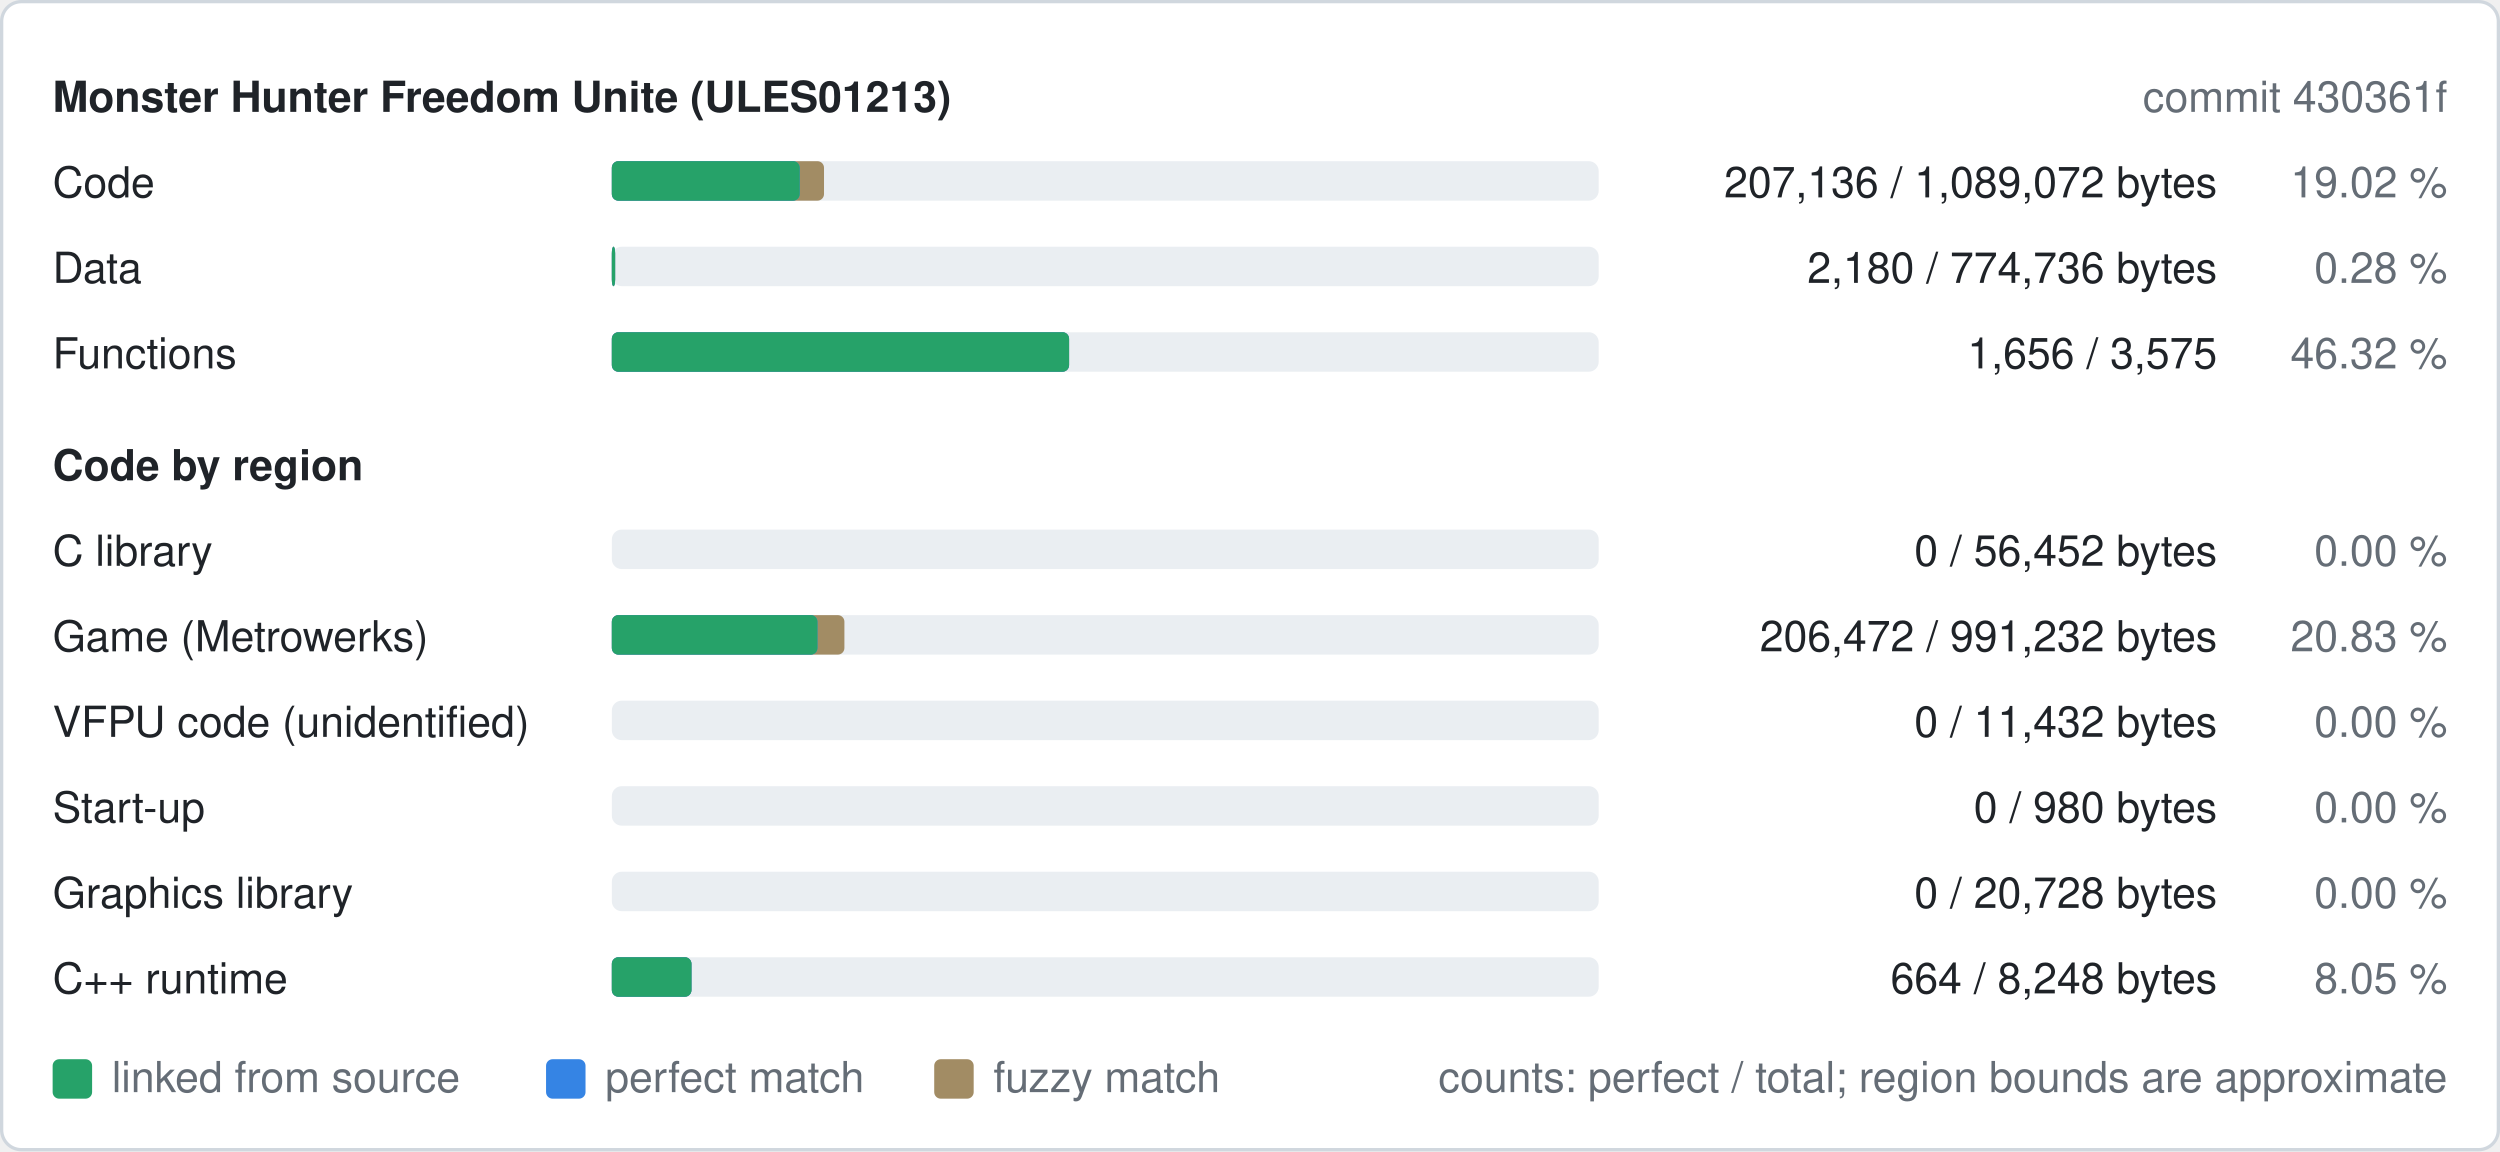
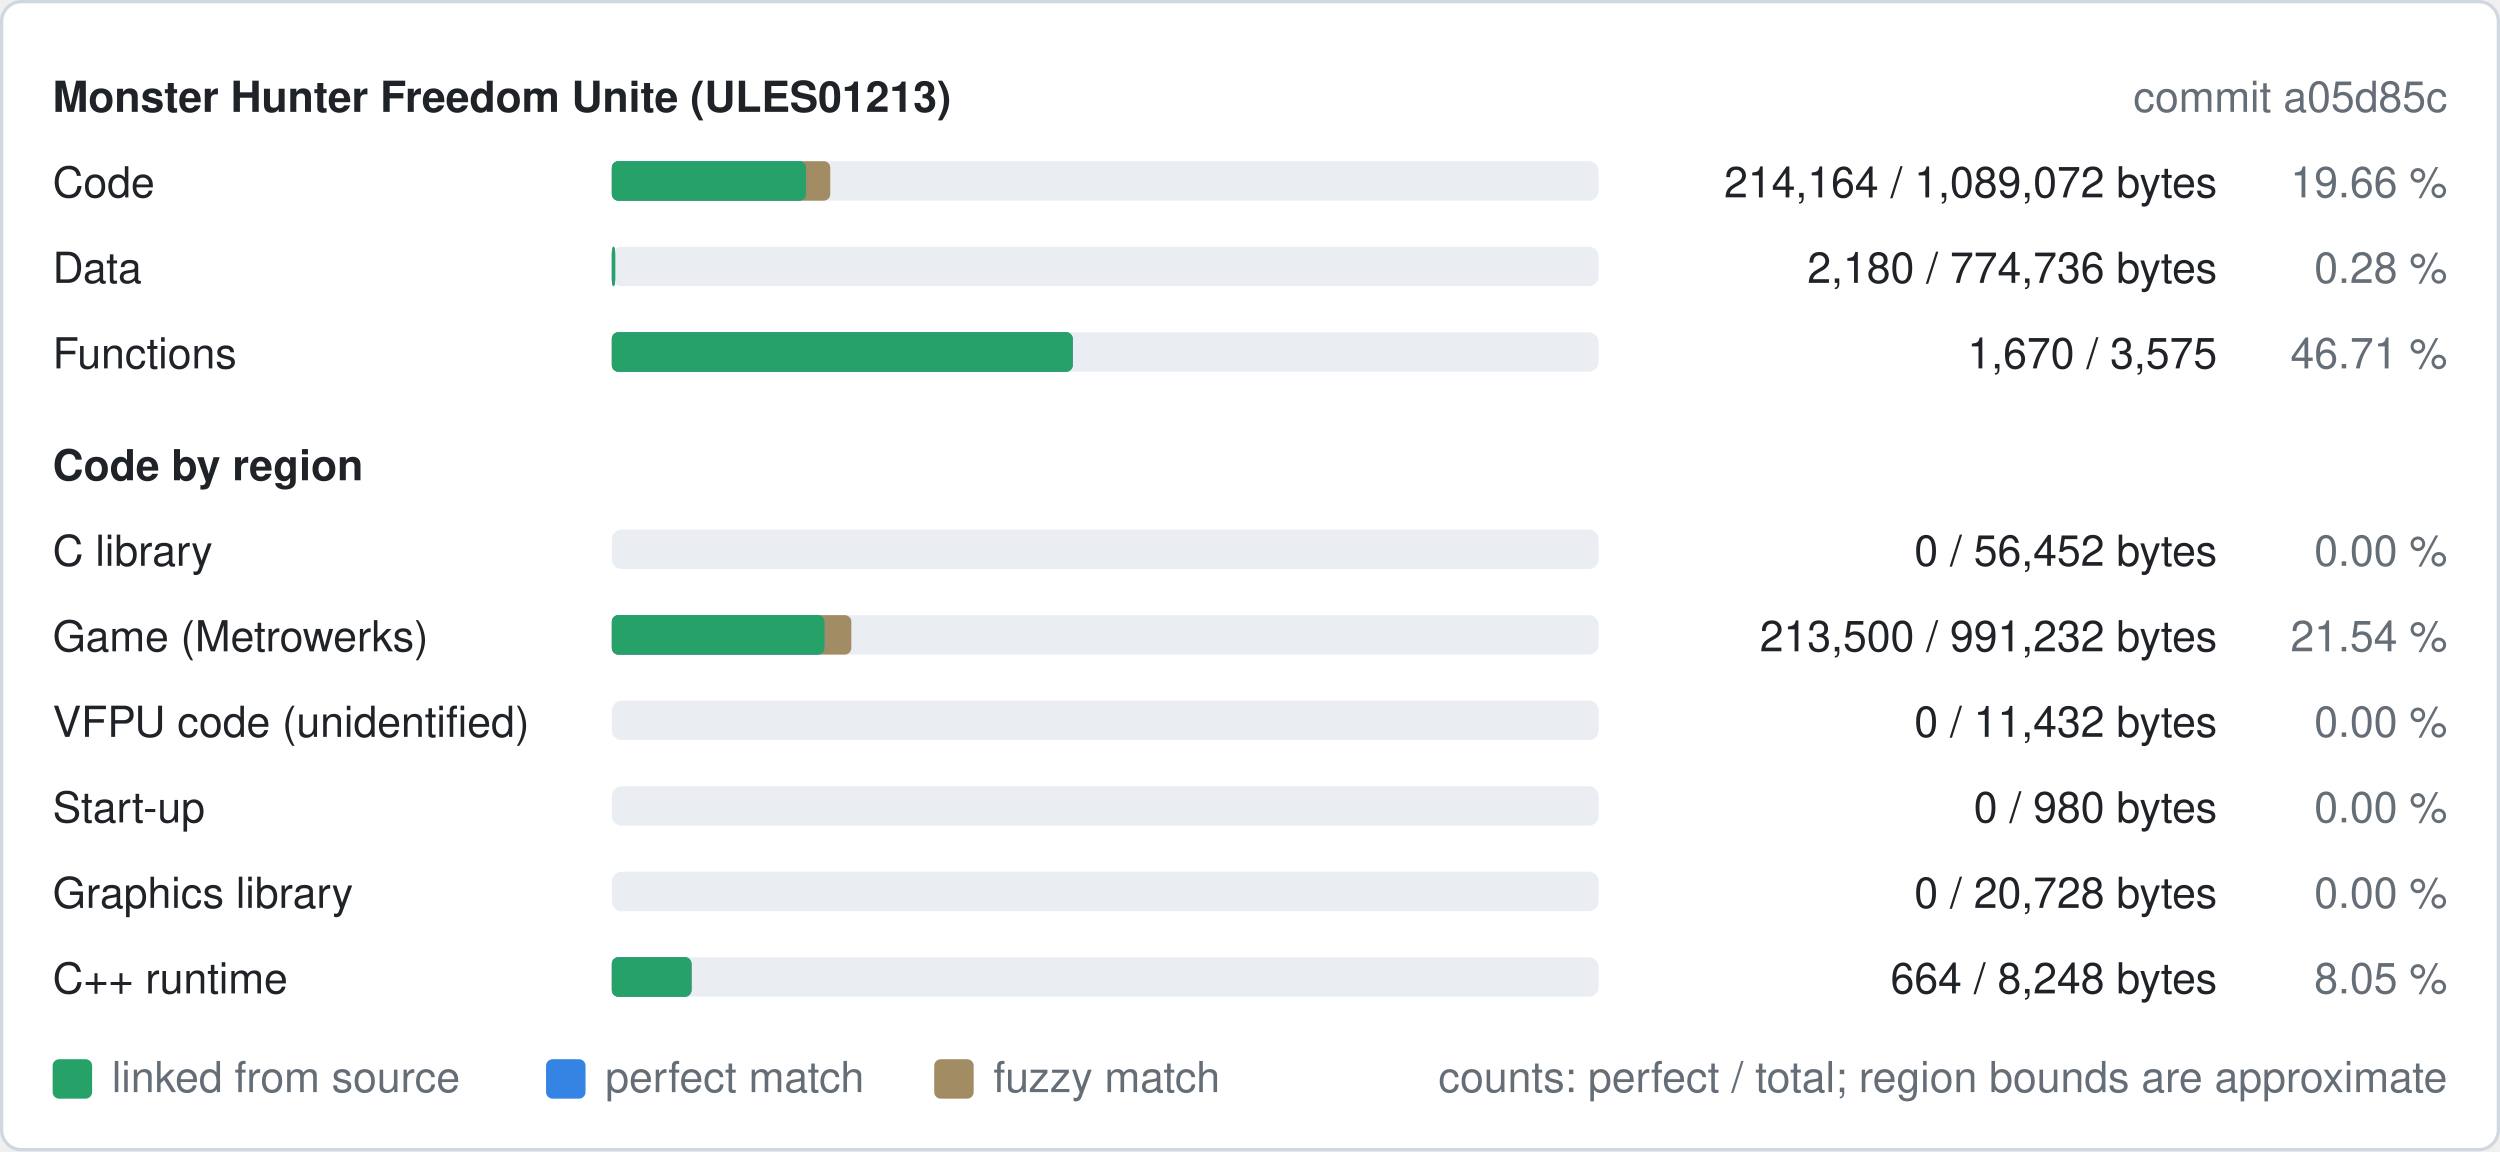
<svg xmlns="http://www.w3.org/2000/svg" width="760" height="350" viewBox="0 0 760 350" role="img" aria-label="Decompilation progress of ULES01213">
  <style>
text{font-family:-apple-system,BlinkMacSystemFont,"Segoe UI",Helvetica,Arial,sans-serif;font-size:13px}
.b{font-weight:600}
.bg{fill:#ffffff;stroke:#d0d7de}.t{fill:#1f2328}.m{fill:#656d76}.track{fill:#eaeef2}.fuzzy{fill:#a28c64}.perfect{fill:#3584e4}.linked{fill:#26a269}
@media (prefers-color-scheme: dark){.bg{fill:#0d1117;stroke:#30363d}.t{fill:#e6edf3}.m{fill:#8d96a0}.track{fill:#21262d}.fuzzy{fill:#a28c64}.perfect{fill:#3584e4}.linked{fill:#2ec27e}}
</style>
  <rect class="bg" x="0.5" y="0.5" width="759" height="349" rx="6" />
  <text class="t b" x="16" y="34">Monster Hunter Freedom Unite (ULES01213)</text>
-   <text class="m" x="744" y="34" text-anchor="end">commit 430361f</text>
+   <text class="m" x="744" y="34" text-anchor="end">commit a05d85c</text>
  <text class="t" x="16" y="60">Code</text>
  <rect class="track" x="186" y="49" width="300" height="12" rx="3" />
-   <rect class="fuzzy" x="186" y="49" width="64.5" height="12" rx="2" />
-   <rect class="perfect" x="186" y="49" width="57.1" height="12" rx="2" />
-   <rect class="linked" x="186" y="49" width="57.1" height="12" rx="2" />
-   <text class="t" x="674" y="60" text-anchor="end">207,136 / 1,089,072 bytes</text>
-   <text class="m" x="744" y="60" text-anchor="end">19.02 %</text>
+   <rect class="fuzzy" x="186" y="49" width="66.4" height="12" rx="2" />
+   <rect class="perfect" x="186" y="49" width="59.0" height="12" rx="2" />
+   <rect class="linked" x="186" y="49" width="59.0" height="12" rx="2" />
+   <text class="t" x="674" y="60" text-anchor="end">214,164 / 1,089,072 bytes</text>
+   <text class="m" x="744" y="60" text-anchor="end">19.66 %</text>
  <text class="t" x="16" y="86">Data</text>
  <rect class="track" x="186" y="75" width="300" height="12" rx="3" />
  <rect class="fuzzy" x="186" y="75" width="1.0" height="12" rx="2" />
  <rect class="perfect" x="186" y="75" width="1.0" height="12" rx="2" />
  <rect class="linked" x="186" y="75" width="1.0" height="12" rx="2" />
  <text class="t" x="674" y="86" text-anchor="end">2,180 / 774,736 bytes</text>
  <text class="m" x="744" y="86" text-anchor="end">0.28 %</text>
  <text class="t" x="16" y="112">Functions</text>
  <rect class="track" x="186" y="101" width="300" height="12" rx="3" />
-   <rect class="fuzzy" x="186" y="101" width="139.0" height="12" rx="2" />
-   <rect class="perfect" x="186" y="101" width="139.0" height="12" rx="2" />
-   <rect class="linked" x="186" y="101" width="139.0" height="12" rx="2" />
-   <text class="t" x="674" y="112" text-anchor="end">1,656 / 3,575</text>
-   <text class="m" x="744" y="112" text-anchor="end">46.32 %</text>
+   <rect class="fuzzy" x="186" y="101" width="140.1" height="12" rx="2" />
+   <rect class="perfect" x="186" y="101" width="140.1" height="12" rx="2" />
+   <rect class="linked" x="186" y="101" width="140.1" height="12" rx="2" />
+   <text class="t" x="674" y="112" text-anchor="end">1,670 / 3,575</text>
+   <text class="m" x="744" y="112" text-anchor="end">46.71 %</text>
  <text class="t b" x="16" y="146">Code by region</text>
  <text class="t" x="16" y="172">C library</text>
  <rect class="track" x="186" y="161" width="300" height="12" rx="3" />
  <text class="t" x="674" y="172" text-anchor="end">0 / 56,452 bytes</text>
  <text class="m" x="744" y="172" text-anchor="end">0.00 %</text>
  <text class="t" x="16" y="198">Game (Metrowerks)</text>
  <rect class="track" x="186" y="187" width="300" height="12" rx="3" />
-   <rect class="fuzzy" x="186" y="187" width="70.7" height="12" rx="2" />
-   <rect class="perfect" x="186" y="187" width="62.5" height="12" rx="2" />
-   <rect class="linked" x="186" y="187" width="62.5" height="12" rx="2" />
-   <text class="t" x="674" y="198" text-anchor="end">206,472 / 991,232 bytes</text>
-   <text class="m" x="744" y="198" text-anchor="end">20.83 %</text>
+   <rect class="fuzzy" x="186" y="187" width="72.8" height="12" rx="2" />
+   <rect class="perfect" x="186" y="187" width="64.6" height="12" rx="2" />
+   <rect class="linked" x="186" y="187" width="64.6" height="12" rx="2" />
+   <text class="t" x="674" y="198" text-anchor="end">213,500 / 991,232 bytes</text>
+   <text class="m" x="744" y="198" text-anchor="end">21.54 %</text>
  <text class="t" x="16" y="224">VFPU code (unidentified)</text>
  <rect class="track" x="186" y="213" width="300" height="12" rx="3" />
  <text class="t" x="674" y="224" text-anchor="end">0 / 11,432 bytes</text>
  <text class="m" x="744" y="224" text-anchor="end">0.00 %</text>
  <text class="t" x="16" y="250">Start-up</text>
  <rect class="track" x="186" y="239" width="300" height="12" rx="3" />
  <text class="t" x="674" y="250" text-anchor="end">0 / 980 bytes</text>
  <text class="m" x="744" y="250" text-anchor="end">0.00 %</text>
  <text class="t" x="16" y="276">Graphics library</text>
  <rect class="track" x="186" y="265" width="300" height="12" rx="3" />
  <text class="t" x="674" y="276" text-anchor="end">0 / 20,728 bytes</text>
  <text class="m" x="744" y="276" text-anchor="end">0.00 %</text>
  <text class="t" x="16" y="302">C++ runtime</text>
  <rect class="track" x="186" y="291" width="300" height="12" rx="3" />
  <rect class="fuzzy" x="186" y="291" width="24.2" height="12" rx="2" />
  <rect class="perfect" x="186" y="291" width="24.2" height="12" rx="2" />
  <rect class="linked" x="186" y="291" width="24.2" height="12" rx="2" />
  <text class="t" x="674" y="302" text-anchor="end">664 / 8,248 bytes</text>
  <text class="m" x="744" y="302" text-anchor="end">8.05 %</text>
  <rect class="linked" x="16" y="322" width="12" height="12" rx="2" />
  <text class="m" x="34" y="332">linked from source</text>
  <rect class="perfect" x="166" y="322" width="12" height="12" rx="2" />
  <text class="m" x="184" y="332">perfect match</text>
  <rect class="fuzzy" x="284" y="322" width="12" height="12" rx="2" />
  <text class="m" x="302" y="332">fuzzy match</text>
  <text class="m" x="744" y="332" text-anchor="end">counts: perfect / total; region bounds are approximate</text>
</svg>
